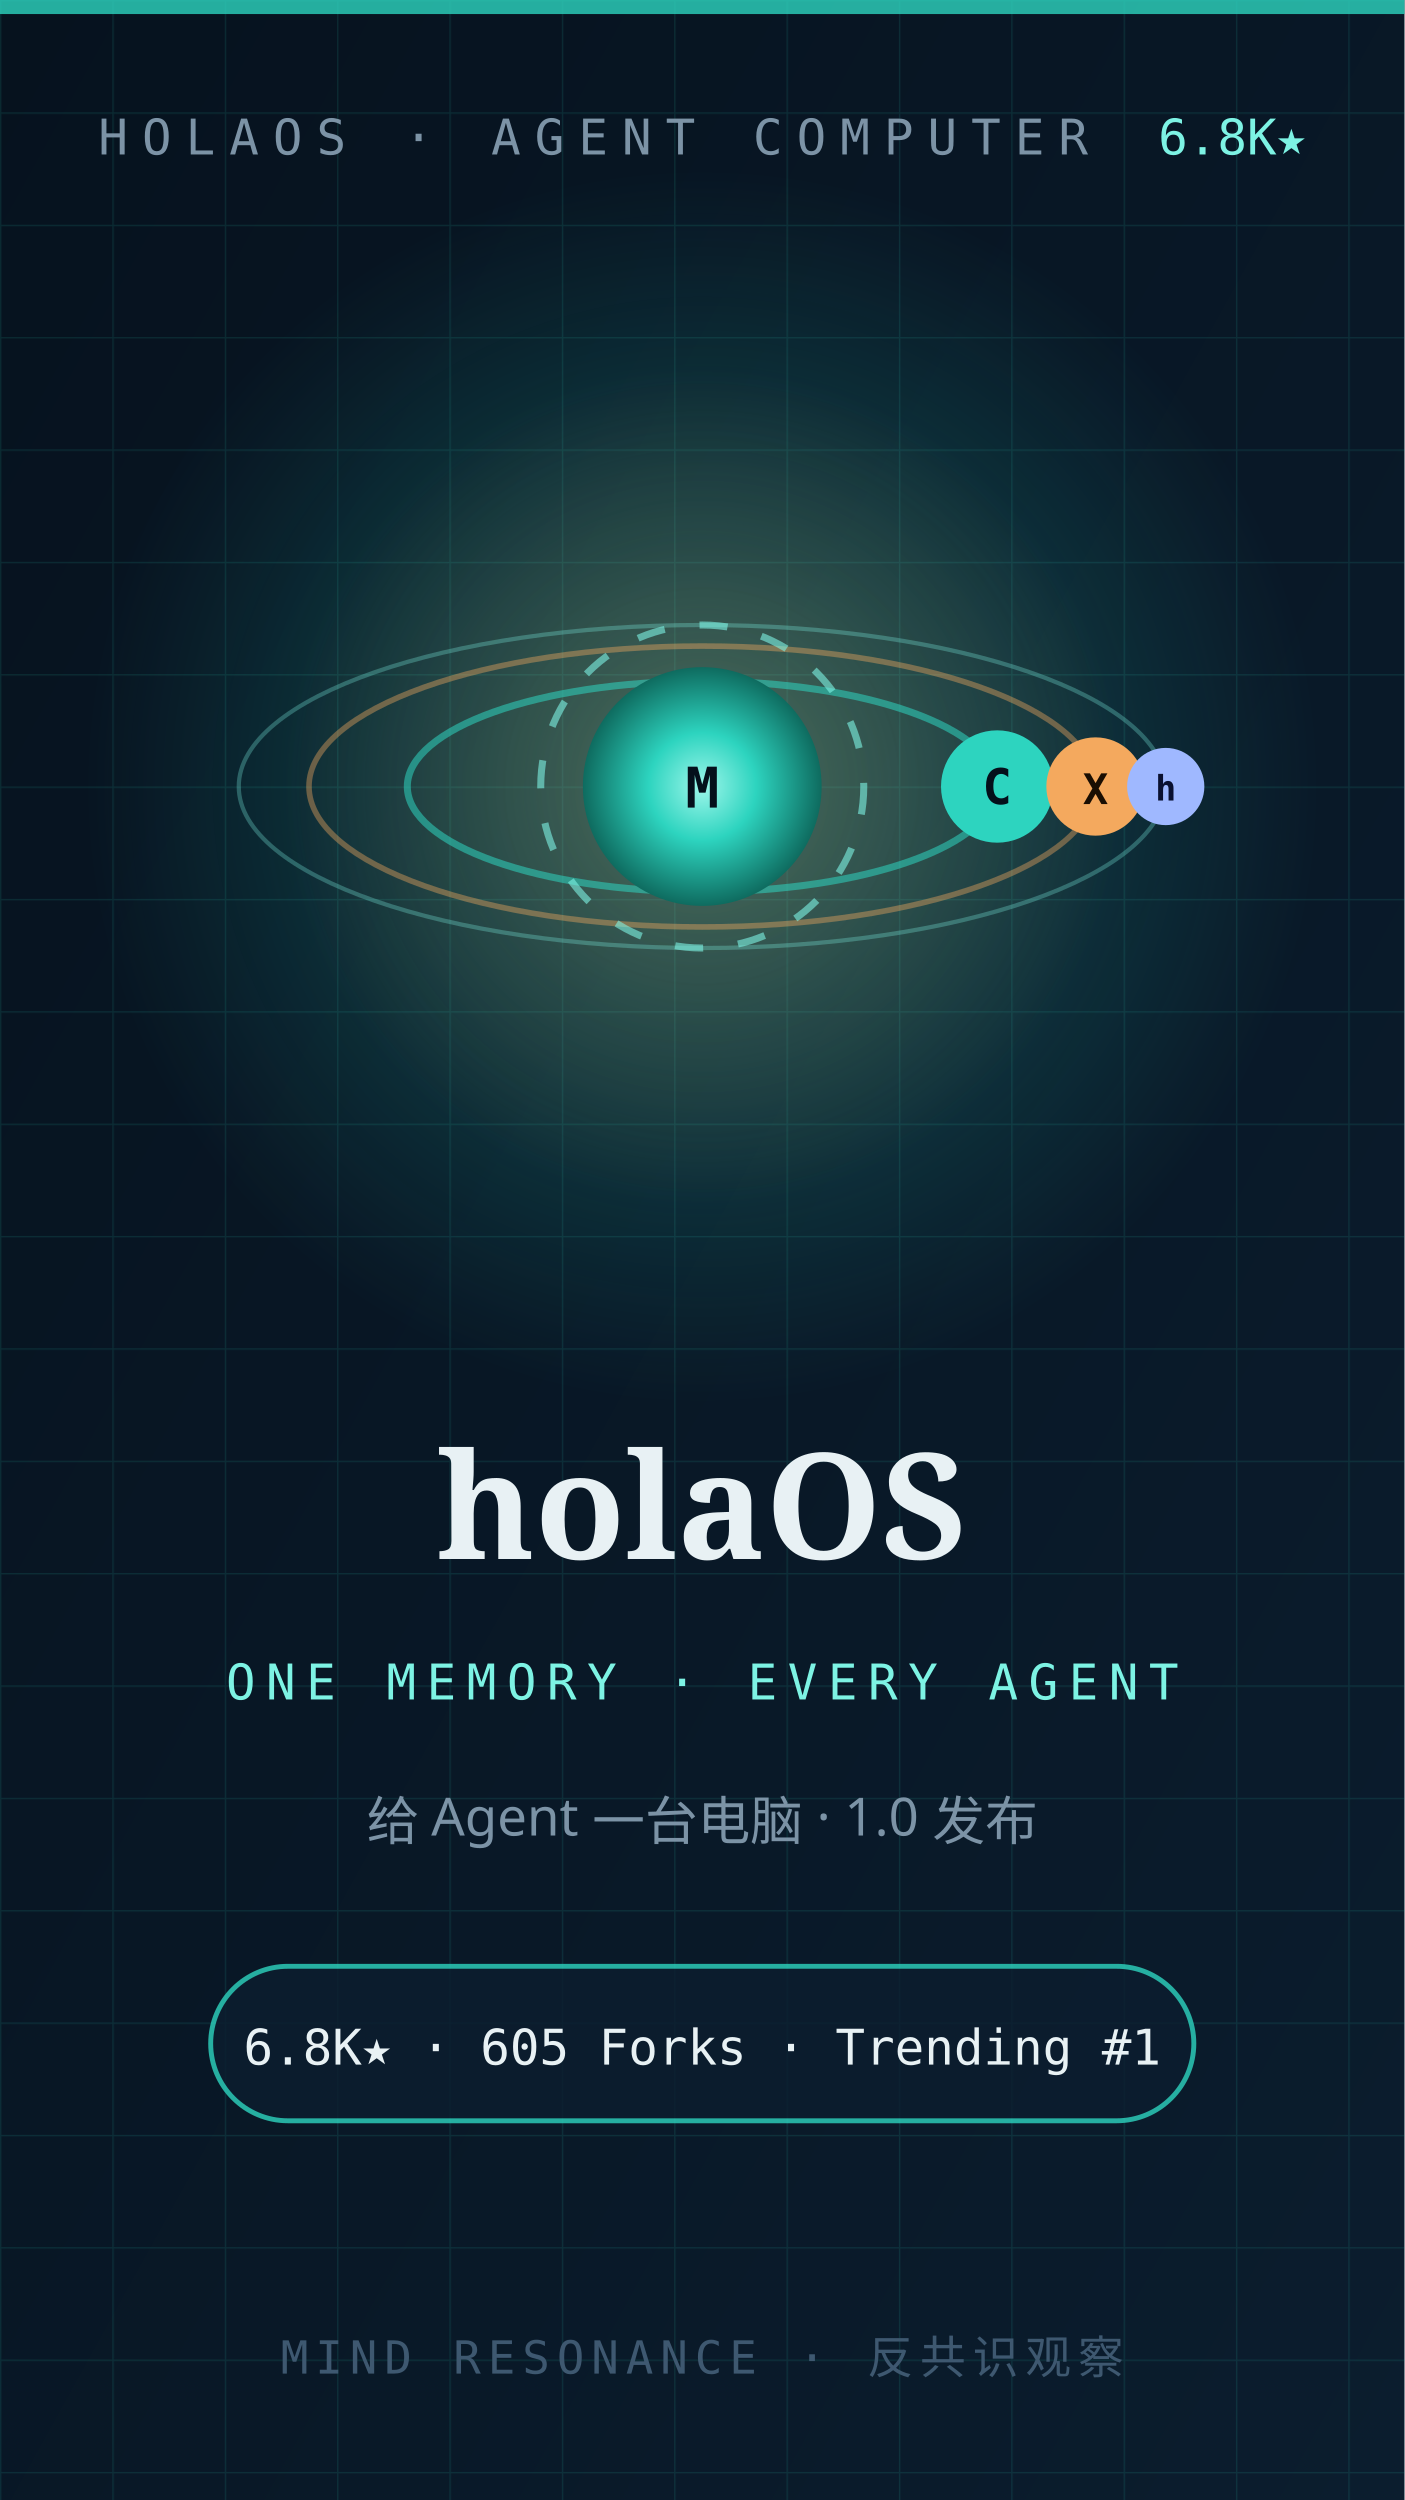
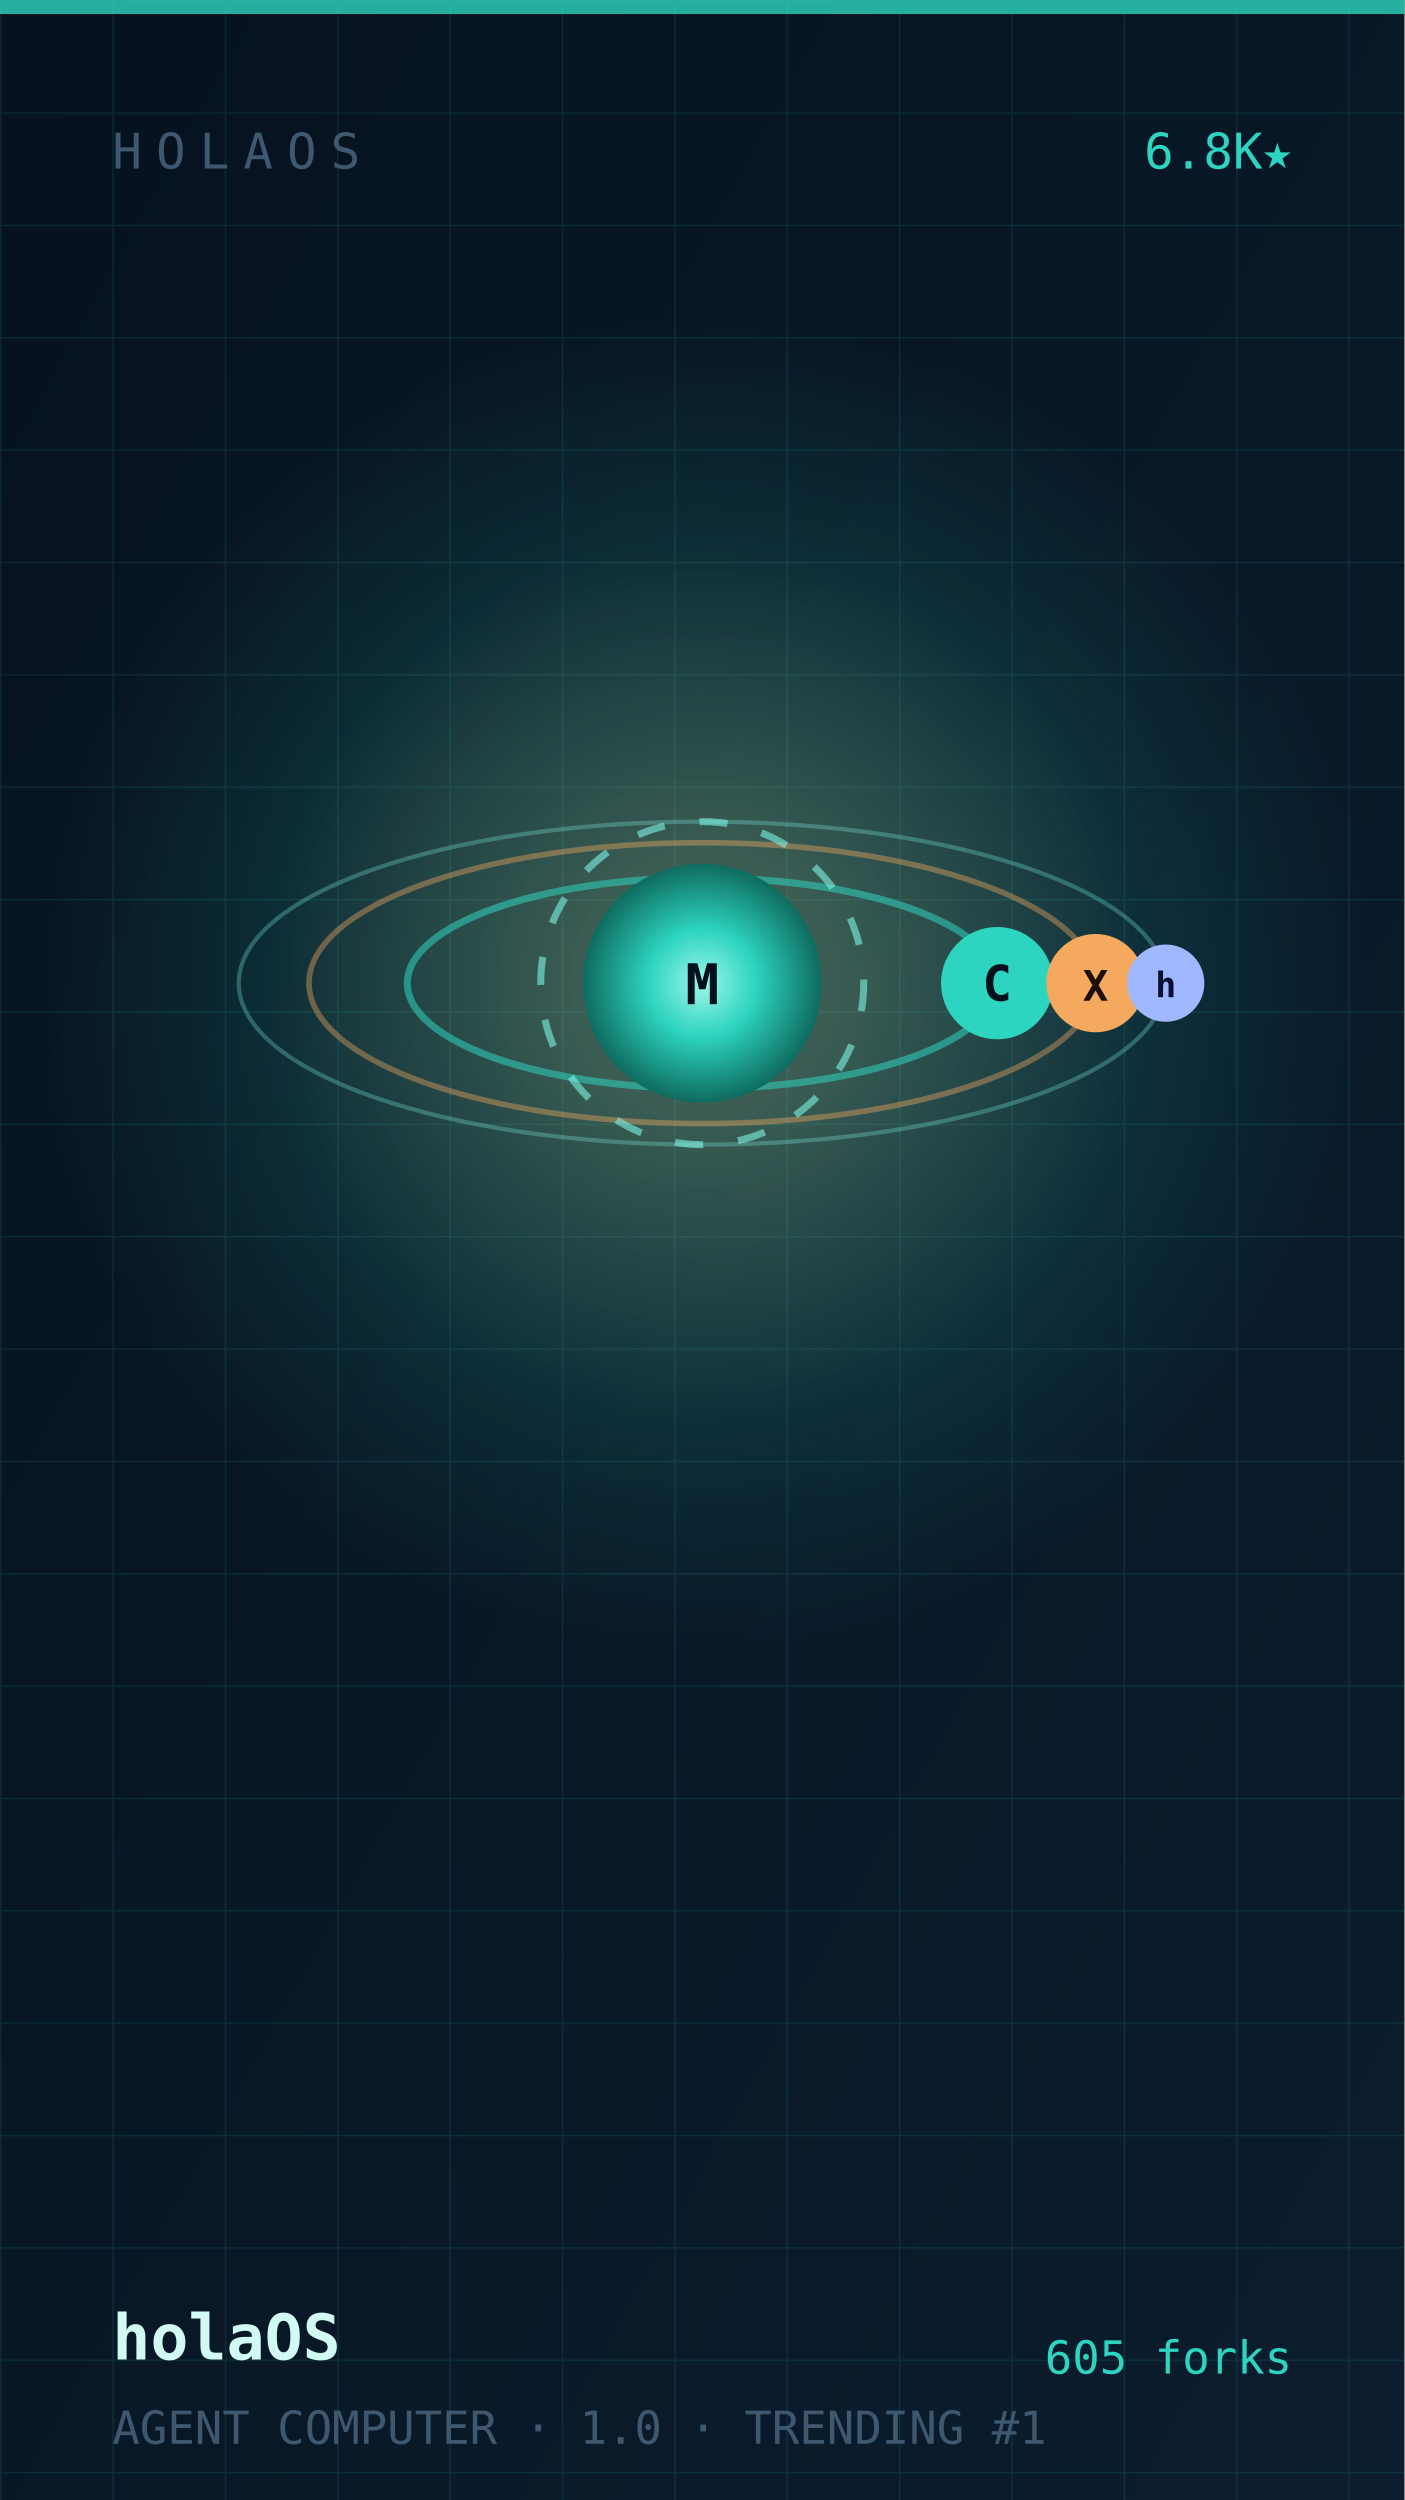
<svg xmlns="http://www.w3.org/2000/svg" width="200" height="356" viewBox="0 0 200 356">
  <defs>
    <linearGradient id="bg" x1="0" y1="0" x2="1" y2="1">
      <stop offset="0" stop-color="#06121E" />
      <stop offset="1" stop-color="#0B1D2E" />
    </linearGradient>
    <radialGradient id="core" cx="0.5" cy="0.5" r="0.5">
      <stop offset="0" stop-color="#9DF6EA" />
      <stop offset="0.45" stop-color="#2DD4BF" />
      <stop offset="1" stop-color="#0E6B5F" />
    </radialGradient>
    <radialGradient id="glow" cx="0.5" cy="0.5" r="0.5">
      <stop offset="0" stop-color="#2DD4BF" stop-opacity="0.35" />
      <stop offset="1" stop-color="#2DD4BF" stop-opacity="0" />
    </radialGradient>
    <radialGradient id="glow2" cx="0.5" cy="0.5" r="0.5">
      <stop offset="0" stop-color="#F4A95E" stop-opacity="0.25" />
      <stop offset="1" stop-color="#F4A95E" stop-opacity="0" />
    </radialGradient>
    <pattern id="grid" width="16" height="16" patternUnits="userSpaceOnUse">
      <path d="M16 0H0V16" fill="none" stroke="#2DD4BF" stroke-width="0.4" opacity="0.12" />
    </pattern>
  </defs>
  <rect width="200" height="356" fill="url(#bg)" />
  <rect width="200" height="356" fill="url(#grid)" />
-   <circle cx="100" cy="112" r="88" fill="url(#glow)" />
-   <circle cx="100" cy="112" r="60" fill="url(#glow2)" />
+   <circle cx="100" cy="140" r="95" fill="url(#glow)" />
+   <circle cx="100" cy="140" r="62" fill="url(#glow2)" />
  <rect x="0" y="0" width="200" height="2" fill="#2DD4BF" opacity="0.8" />
-   <text x="14" y="22" font-family="monospace" font-size="7" fill="#7C93A6" letter-spacing="2">HOLAOS · AGENT COMPUTER</text>
-   <text x="186" y="22" font-family="monospace" font-size="7" fill="#7DF3E4" text-anchor="end">6.8K★</text>
-   <g transform="translate(100,112)">
-     <animateTransform attributeName="transform" type="rotate" values="0 100 112;360 100 112" dur="40s" repeatCount="indefinite" />
+   <text x="16" y="24" font-family="monospace" font-size="7" fill="#3E5870" letter-spacing="2">HOLAOS</text>
+   <text x="184" y="24" font-family="monospace" font-size="7" fill="#2DD4BF" text-anchor="end">6.8K★</text>
+   <g transform="translate(100,140)">
    <ellipse cx="0" cy="0" rx="42" ry="15" fill="none" stroke="#2DD4BF" stroke-width="1" opacity="0.55" />
    <ellipse cx="0" cy="0" rx="56" ry="20" fill="none" stroke="#F4A95E" stroke-width="0.8" opacity="0.4" />
    <ellipse cx="0" cy="0" rx="66" ry="23" fill="none" stroke="#7DF3E4" stroke-width="0.6" opacity="0.3" />
    <g>
      <animateTransform attributeName="transform" type="rotate" values="0 0 0;360 0 0" dur="9s" repeatCount="indefinite" />
      <circle cx="42" cy="0" r="8" fill="#2DD4BF">
        <animate attributeName="r" values="8;9;8" dur="1.8s" repeatCount="indefinite" />
      </circle>
      <text x="42" y="2.5" text-anchor="middle" font-family="monospace" font-size="7" font-weight="bold" fill="#04101B">C</text>
    </g>
    <g>
      <animateTransform attributeName="transform" type="rotate" values="180 0 0;-180 0 0" dur="14s" repeatCount="indefinite" />
      <circle cx="56" cy="0" r="7" fill="#F4A95E" />
      <text x="56" y="2.5" text-anchor="middle" font-family="monospace" font-size="6" font-weight="bold" fill="#1A0E02">X</text>
    </g>
    <g>
      <animateTransform attributeName="transform" type="rotate" values="90 0 0;450 0 0" dur="22s" repeatCount="indefinite" />
      <circle cx="66" cy="0" r="5.5" fill="#9FB8FF" />
      <text x="66" y="2" text-anchor="middle" font-family="monospace" font-size="5" font-weight="bold" fill="#0A1030">h</text>
    </g>
    <circle cx="0" cy="0" r="17" fill="url(#core)">
      <animate attributeName="r" values="16;18;16" dur="3.2s" repeatCount="indefinite" />
    </circle>
    <circle cx="0" cy="0" r="23" fill="none" stroke="#7DF3E4" stroke-width="1" stroke-dasharray="4 5" opacity="0.6">
      <animateTransform attributeName="transform" type="rotate" values="0 0 0;360 0 0" dur="14s" repeatCount="indefinite" />
    </circle>
    <text x="0" y="3" text-anchor="middle" font-family="monospace" font-size="8" font-weight="bold" fill="#04101B">M</text>
  </g>
-   <text x="100" y="222" text-anchor="middle" font-family="Georgia,serif" font-size="21" font-weight="bold" fill="#E8F1F4">holaOS</text>
-   <text x="100" y="242" text-anchor="middle" font-family="monospace" font-size="7" fill="#7DF3E4" letter-spacing="1.5">ONE MEMORY · EVERY AGENT</text>
-   <text x="100" y="262" text-anchor="middle" font-family="sans-serif" font-size="7.5" fill="#7C93A6">给 Agent 一台电脑 · 1.0 发布</text>
-   <rect x="30" y="280" width="140" height="22" rx="11" fill="#0B1D2E" stroke="#2DD4BF" stroke-width="0.7" opacity="0.8" />
-   <text x="100" y="294" text-anchor="middle" font-family="monospace" font-size="7" fill="#E8F1F4">6.8K★ · 605 Forks · Trending #1</text>
-   <text x="100" y="338" text-anchor="middle" font-family="monospace" font-size="6.5" fill="#3E5870" letter-spacing="1">MIND RESONANCE · 反共识观察</text>
+   <text x="16" y="336" font-family="monospace" font-size="9" fill="#D1FAF2" font-weight="bold">holaOS</text>
+   <text x="16" y="348" font-family="monospace" font-size="6.5" fill="#3E5870">AGENT COMPUTER · 1.0 · TRENDING #1</text>
+   <text x="184" y="338" font-family="monospace" font-size="6.5" fill="#2DD4BF" text-anchor="end">605 forks</text>
</svg>
